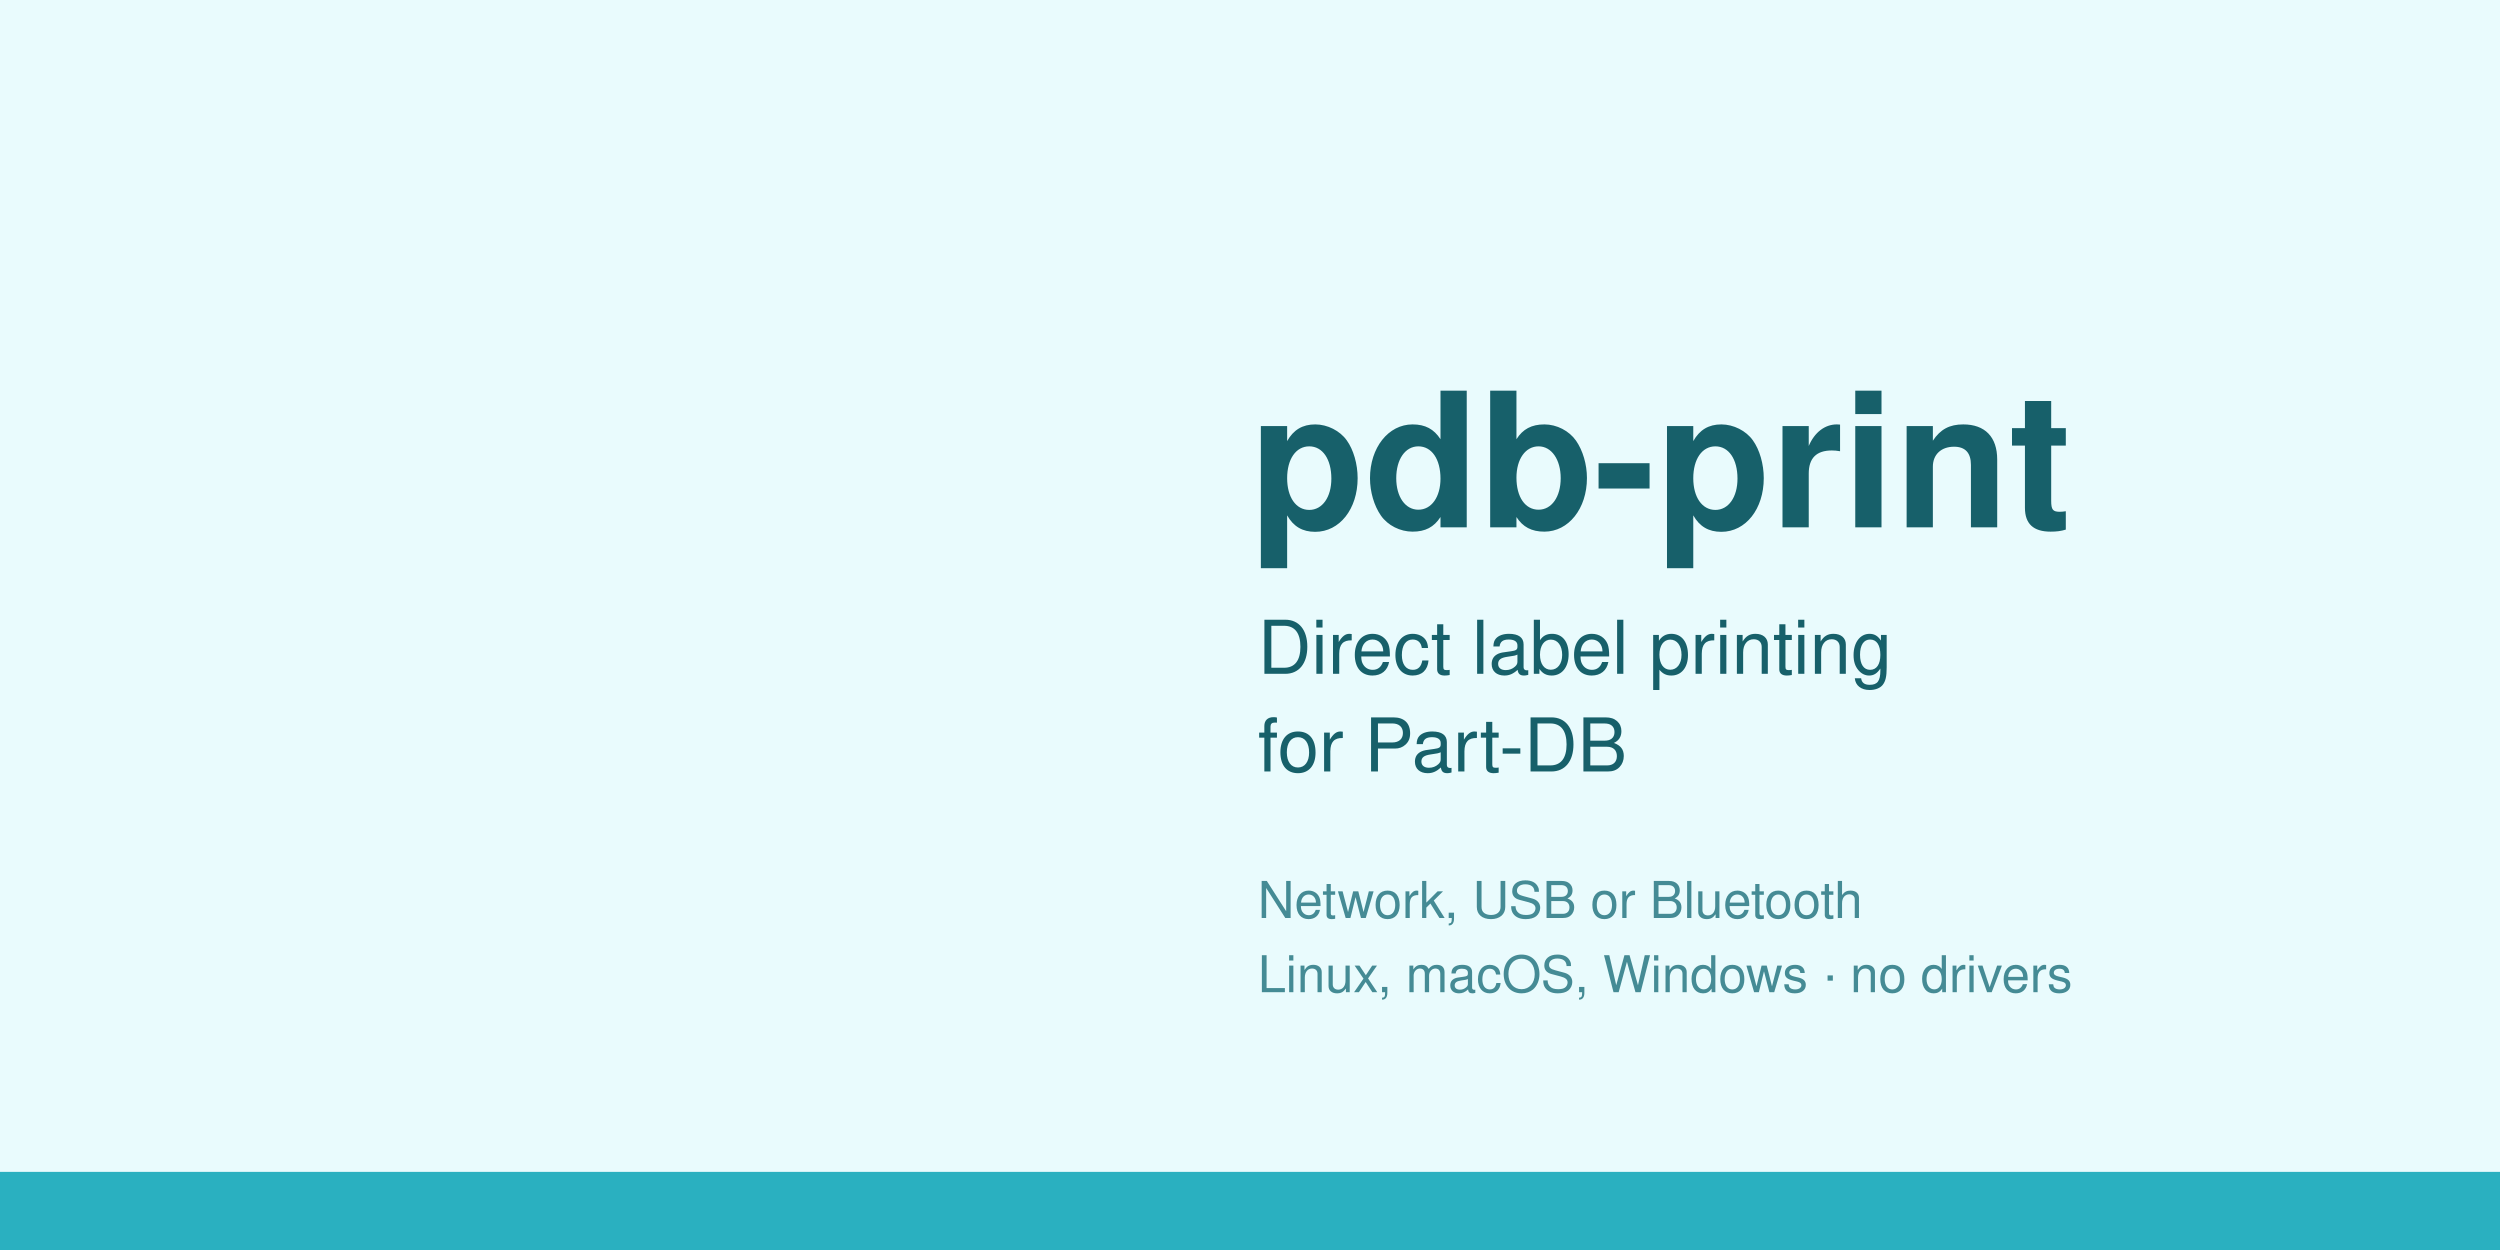
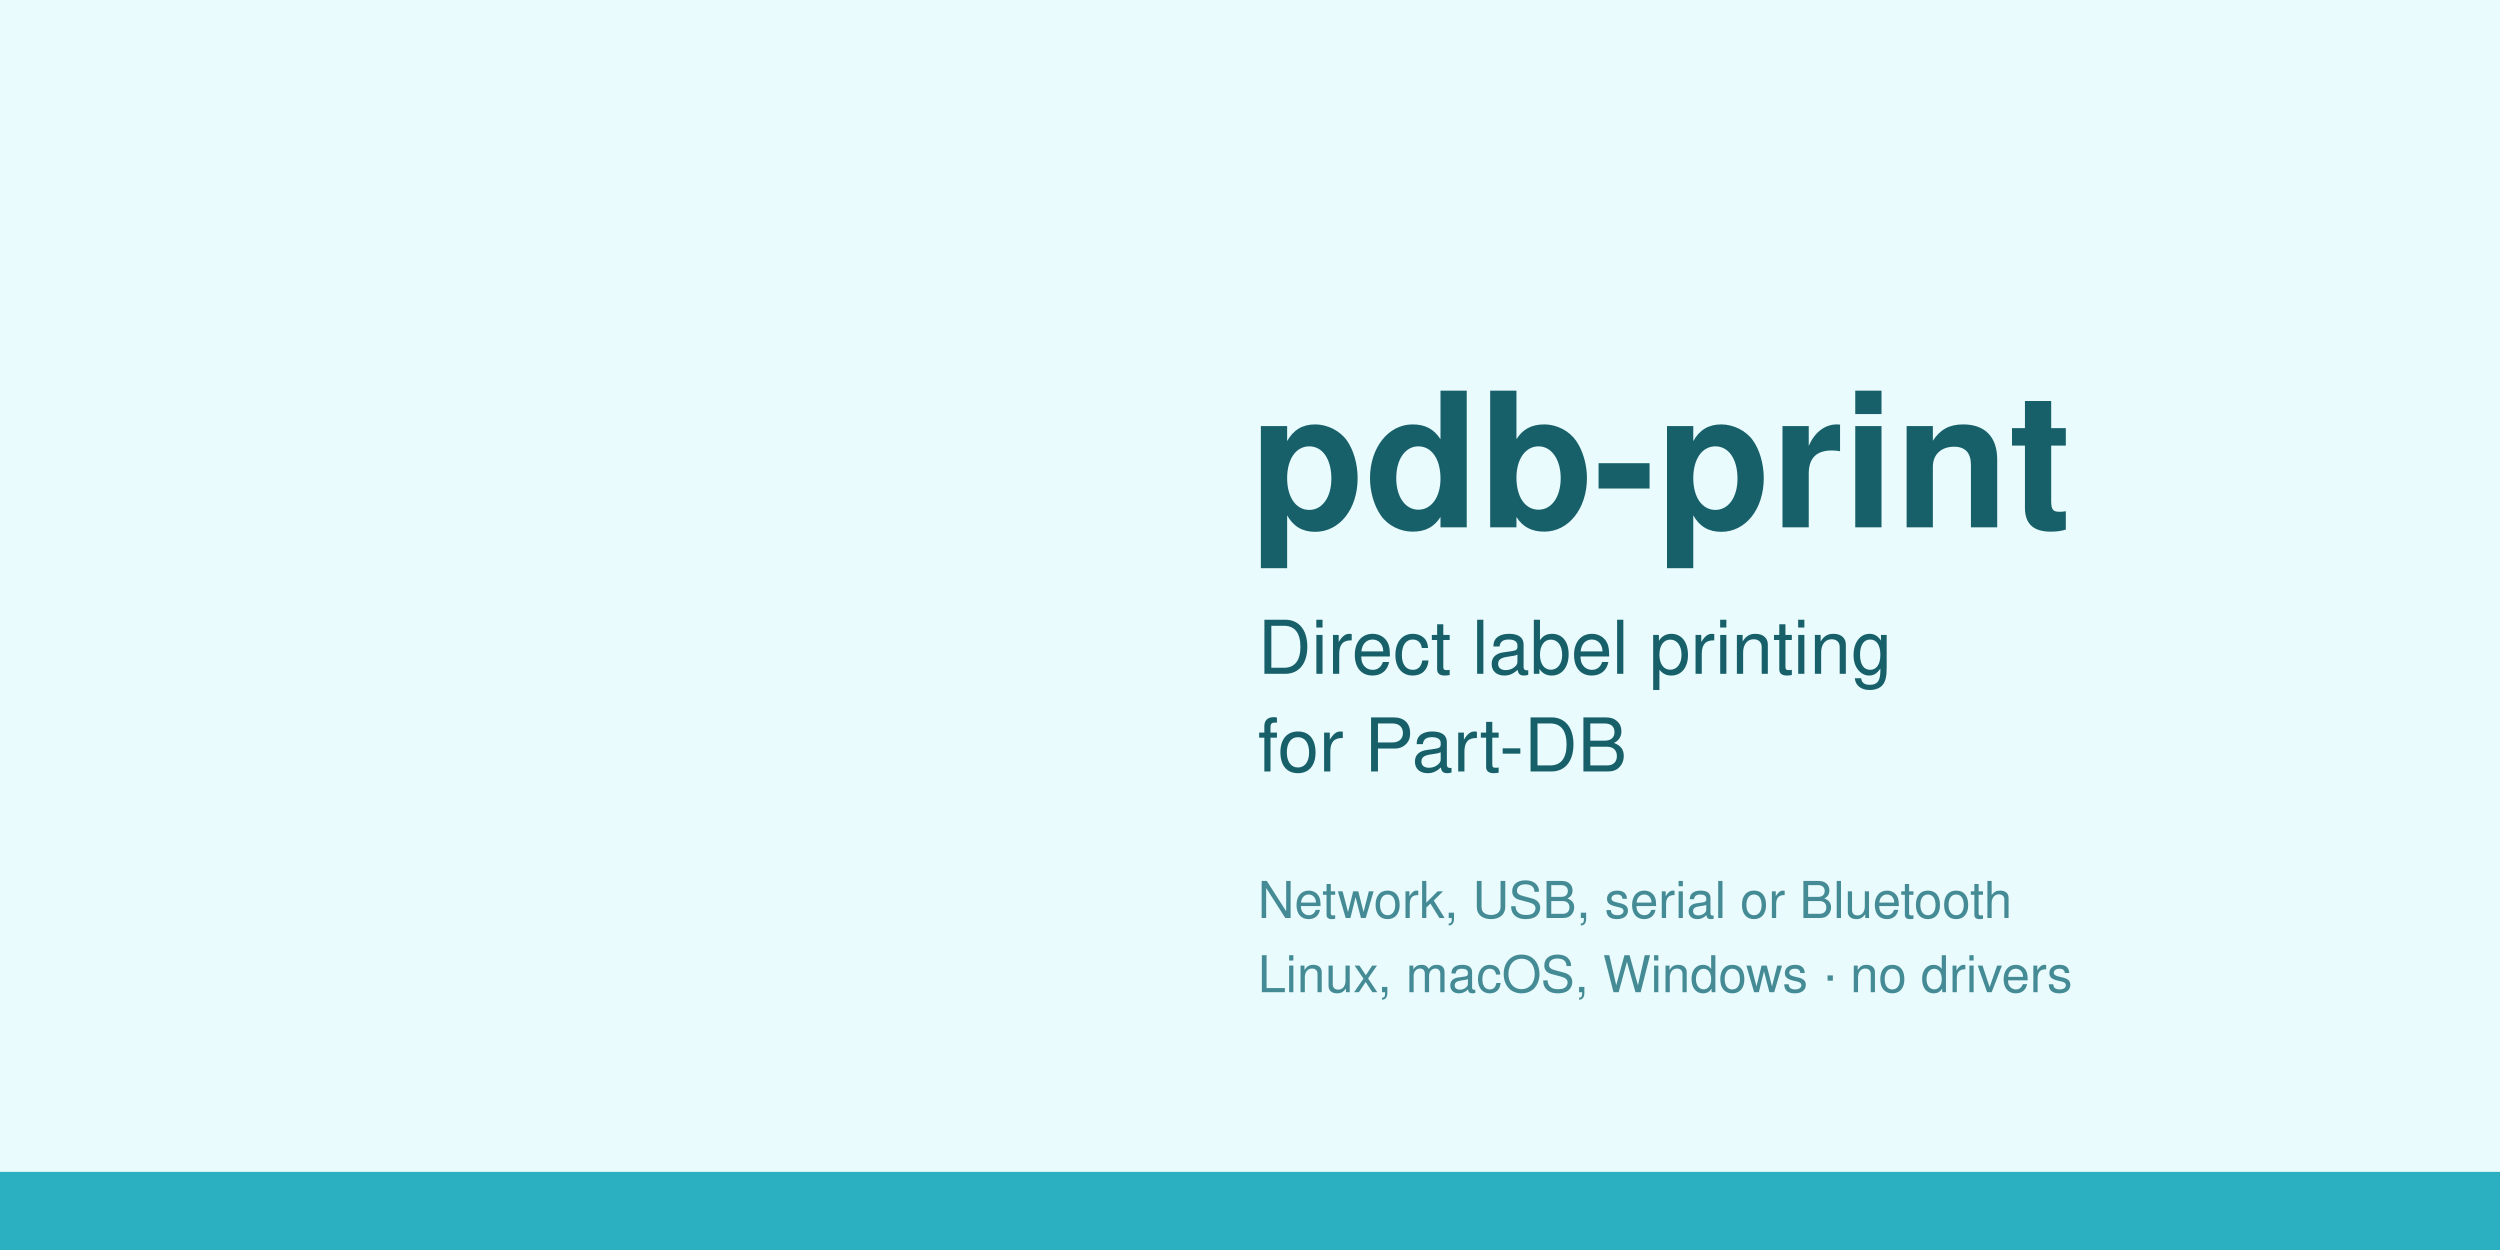
<svg xmlns="http://www.w3.org/2000/svg" viewBox="0 0 1280 640" width="1280" height="640">
  <rect width="1280" height="640" fill="#e9fbfd" />
  <rect x="0" y="600" width="1280" height="40" fill="#2ab0c0" />
  <g font-family="Helvetica Neue, Helvetica, Arial, sans-serif" fill="#17606a">
    <text x="640" y="270" font-size="96" font-weight="700">pdb-print</text>
    <text x="644" y="345" font-size="38">Direct label printing</text>
    <text x="644" y="395" font-size="38">for Part-DB</text>
    <g font-size="26" fill="#1c6f7a" opacity=".8">
-       <text x="644" y="470">Network, USB or Bluetooth</text>
+       <text x="644" y="470">Network, USB, serial or Bluetooth</text>
      <text x="644" y="508">Linux, macOS, Windows · no drivers</text>
    </g>
  </g>
</svg>
